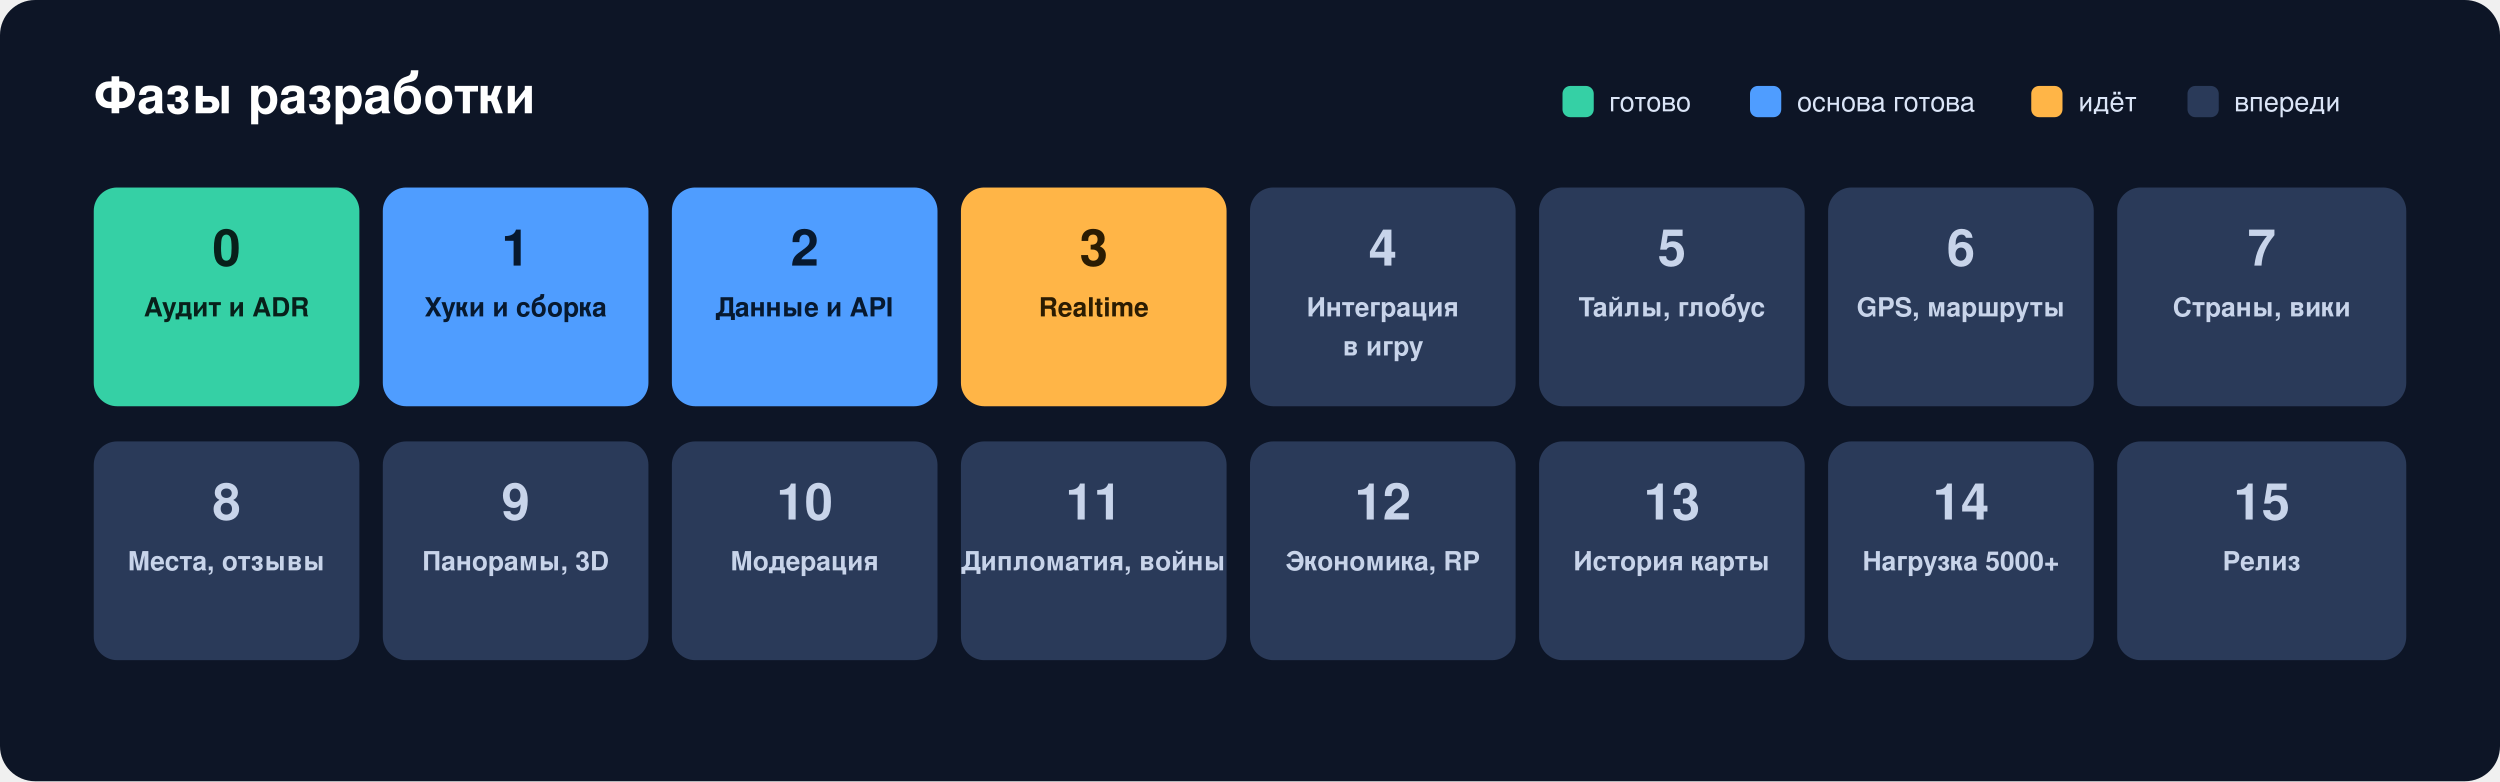
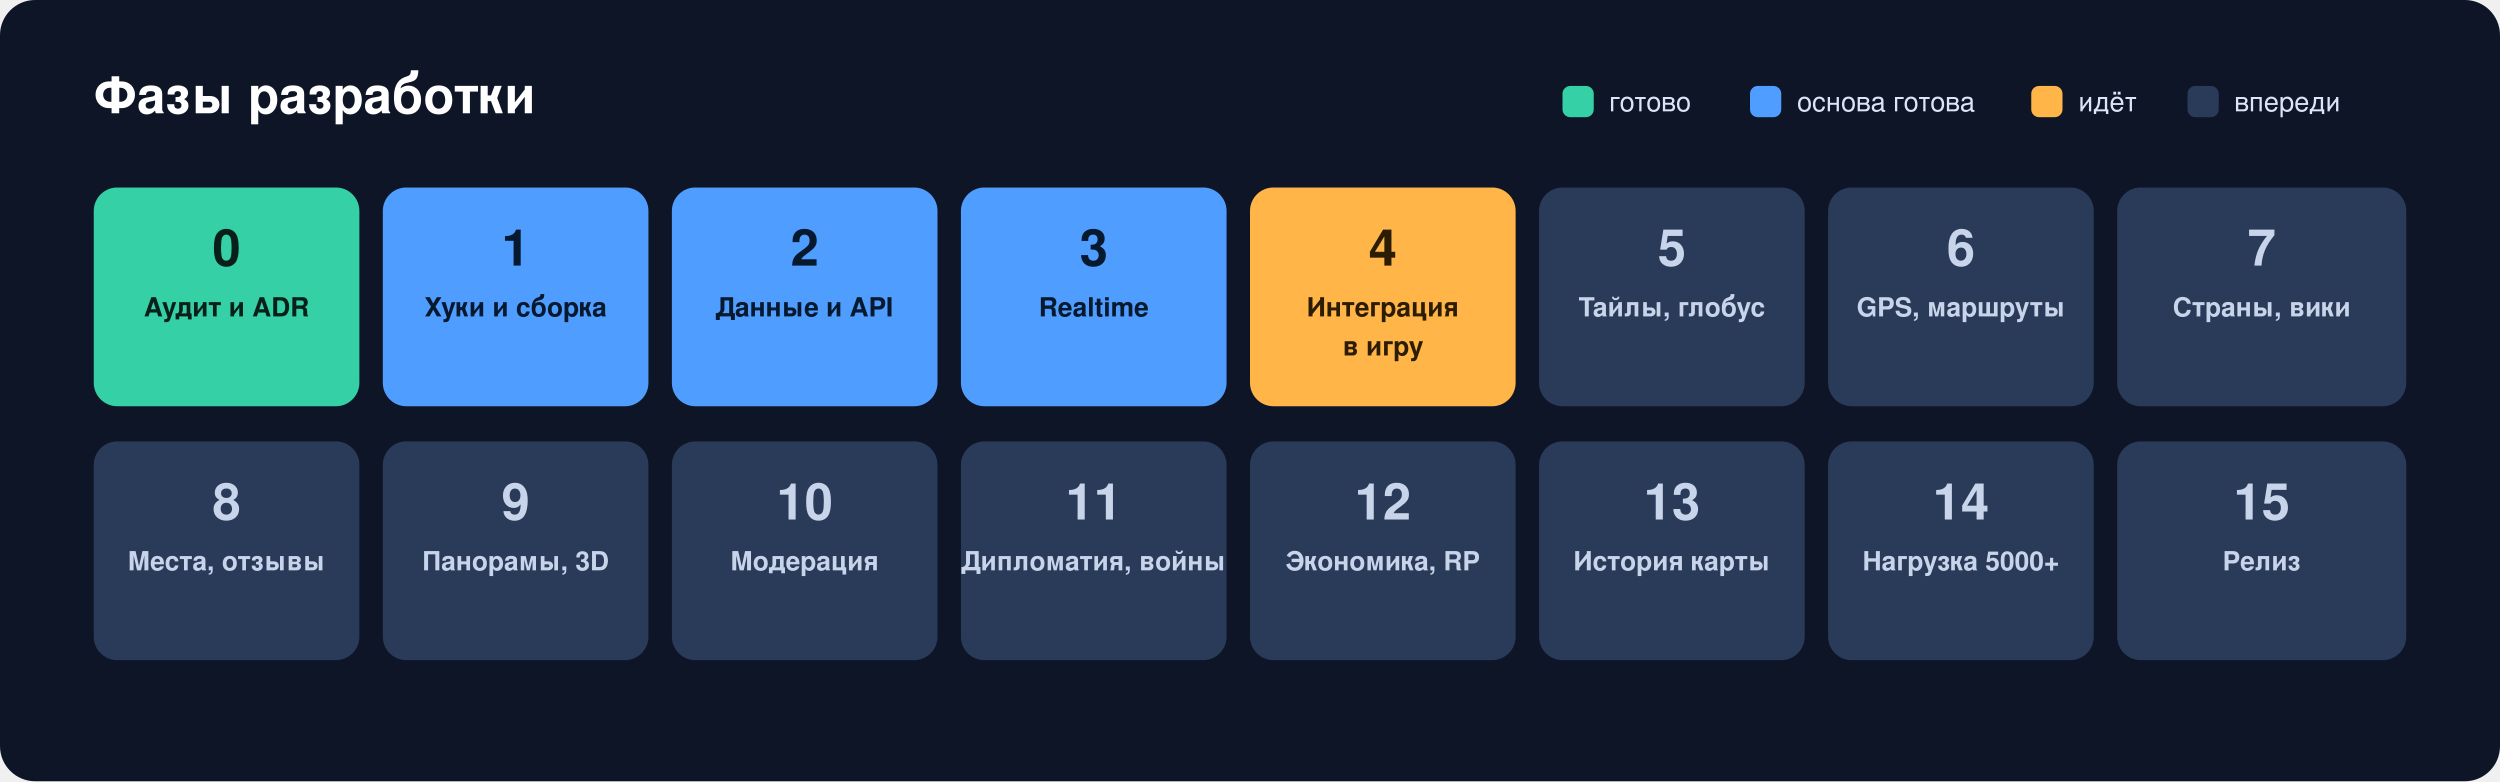
<svg xmlns="http://www.w3.org/2000/svg" viewBox="0 0 1280 400" role="img" aria-label="Шестнадцать фаз разработки VexMap и их состояние">
  <rect width="1280" height="400" rx="18" fill="#0d1526" />
  <g font-family="Segoe UI,Helvetica,Arial,sans-serif">
    <text x="48" y="58" font-size="26" font-weight="700" fill="#ffffff">Фазы разработки</text>
    <g font-size="14" fill="#dbe5f7">
      <rect x="800" y="44" width="16" height="16" rx="4" fill="#35d0a5" />
      <text x="824" y="57">готово</text>
      <rect x="896" y="44" width="16" height="16" rx="4" fill="#4f9dff" />
      <text x="920" y="57">основа готова</text>
      <rect x="1040" y="44" width="16" height="16" rx="4" fill="#ffb547" />
      <text x="1064" y="57">идёт</text>
      <rect x="1120" y="44" width="16" height="16" rx="4" fill="#2a3a59" />
      <text x="1144" y="57">впереди</text>
    </g>
    <g font-size="13.5" font-weight="600" text-anchor="middle" fill="#e8effb">
      <g>
        <rect x="48" y="96" width="136" height="112" rx="12" fill="#35d0a5" />
        <text x="116" y="136" font-size="26" font-weight="800" fill="#08201a">0</text>
        <text x="116" y="162" fill="#08201a">Аудит и ADR</text>
        <rect x="196" y="96" width="136" height="112" rx="12" fill="#4f9dff" />
        <text x="264" y="136" font-size="26" font-weight="800" fill="#07192f">1</text>
        <text x="264" y="162" fill="#07192f">Хуки и сборка</text>
        <rect x="344" y="96" width="136" height="112" rx="12" fill="#4f9dff" />
        <text x="412" y="136" font-size="26" font-weight="800" fill="#07192f">2</text>
        <text x="412" y="162" fill="#07192f">Данные и API</text>
-         <rect x="492" y="96" width="136" height="112" rx="12" fill="#ffb547" />
-         <text x="560" y="136" font-size="26" font-weight="800" fill="#2b1c02">3</text>
-         <text x="560" y="162" fill="#2b1c02">Realtime</text>
+         <rect x="492" y="96" width="136" height="112" rx="12" fill="#4f9dff" />
+         <text x="560" y="136" font-size="26" font-weight="800" fill="#07192f">3</text>
+         <text x="560" y="162" fill="#07192f">Realtime</text>
      </g>
      <g fill="#c8d4ea">
-         <rect x="640" y="96" width="136" height="112" rx="12" fill="#2a3a59" />
-         <text x="708" y="136" font-size="26" font-weight="800">4</text>
-         <text x="708" y="162">Интеграция</text>
-         <text x="708" y="182">в игру</text>
+         <rect x="640" y="96" width="136" height="112" rx="12" fill="#ffb547" />
+         <text x="708" y="136" font-size="26" font-weight="800" fill="#2b1c02">4</text>
+         <text x="708" y="162" fill="#2b1c02">Интеграция</text>
+         <text x="708" y="182" fill="#2b1c02">в игру</text>
        <rect x="788" y="96" width="136" height="112" rx="12" fill="#2a3a59" />
        <text x="856" y="136" font-size="26" font-weight="800">5</text>
        <text x="856" y="162">Тайлы, глобус</text>
        <rect x="936" y="96" width="136" height="112" rx="12" fill="#2a3a59" />
        <text x="1004" y="136" font-size="26" font-weight="800">6</text>
        <text x="1004" y="162">GPS, маршруты</text>
        <rect x="1084" y="96" width="148" height="112" rx="12" fill="#2a3a59" />
        <text x="1158" y="136" font-size="26" font-weight="800">7</text>
        <text x="1158" y="162">Страны, вики</text>
        <rect x="48" y="226" width="136" height="112" rx="12" fill="#2a3a59" />
        <text x="116" y="266" font-size="26" font-weight="800">8</text>
        <text x="116" y="292">Места, отзывы</text>
        <rect x="196" y="226" width="136" height="112" rx="12" fill="#2a3a59" />
        <text x="264" y="266" font-size="26" font-weight="800">9</text>
        <text x="264" y="292">Панорамы, 3D</text>
        <rect x="344" y="226" width="136" height="112" rx="12" fill="#2a3a59" />
        <text x="412" y="266" font-size="26" font-weight="800">10</text>
        <text x="412" y="292">Модерация</text>
        <rect x="492" y="226" width="136" height="112" rx="12" fill="#2a3a59" />
        <text x="560" y="266" font-size="26" font-weight="800">11</text>
        <text x="560" y="292">Дипломатия, войны</text>
        <rect x="640" y="226" width="136" height="112" rx="12" fill="#2a3a59" />
        <text x="708" y="266" font-size="26" font-weight="800">12</text>
        <text x="708" y="292">Экономика, RP</text>
        <rect x="788" y="226" width="136" height="112" rx="12" fill="#2a3a59" />
        <text x="856" y="266" font-size="26" font-weight="800">13</text>
        <text x="856" y="292">История карты</text>
        <rect x="936" y="226" width="136" height="112" rx="12" fill="#2a3a59" />
        <text x="1004" y="266" font-size="26" font-weight="800">14</text>
        <text x="1004" y="292">Нагрузка 5000+</text>
        <rect x="1084" y="226" width="148" height="112" rx="12" fill="#2a3a59" />
        <text x="1158" y="266" font-size="26" font-weight="800">15</text>
        <text x="1158" y="292">Релиз</text>
      </g>
    </g>
  </g>
</svg>
